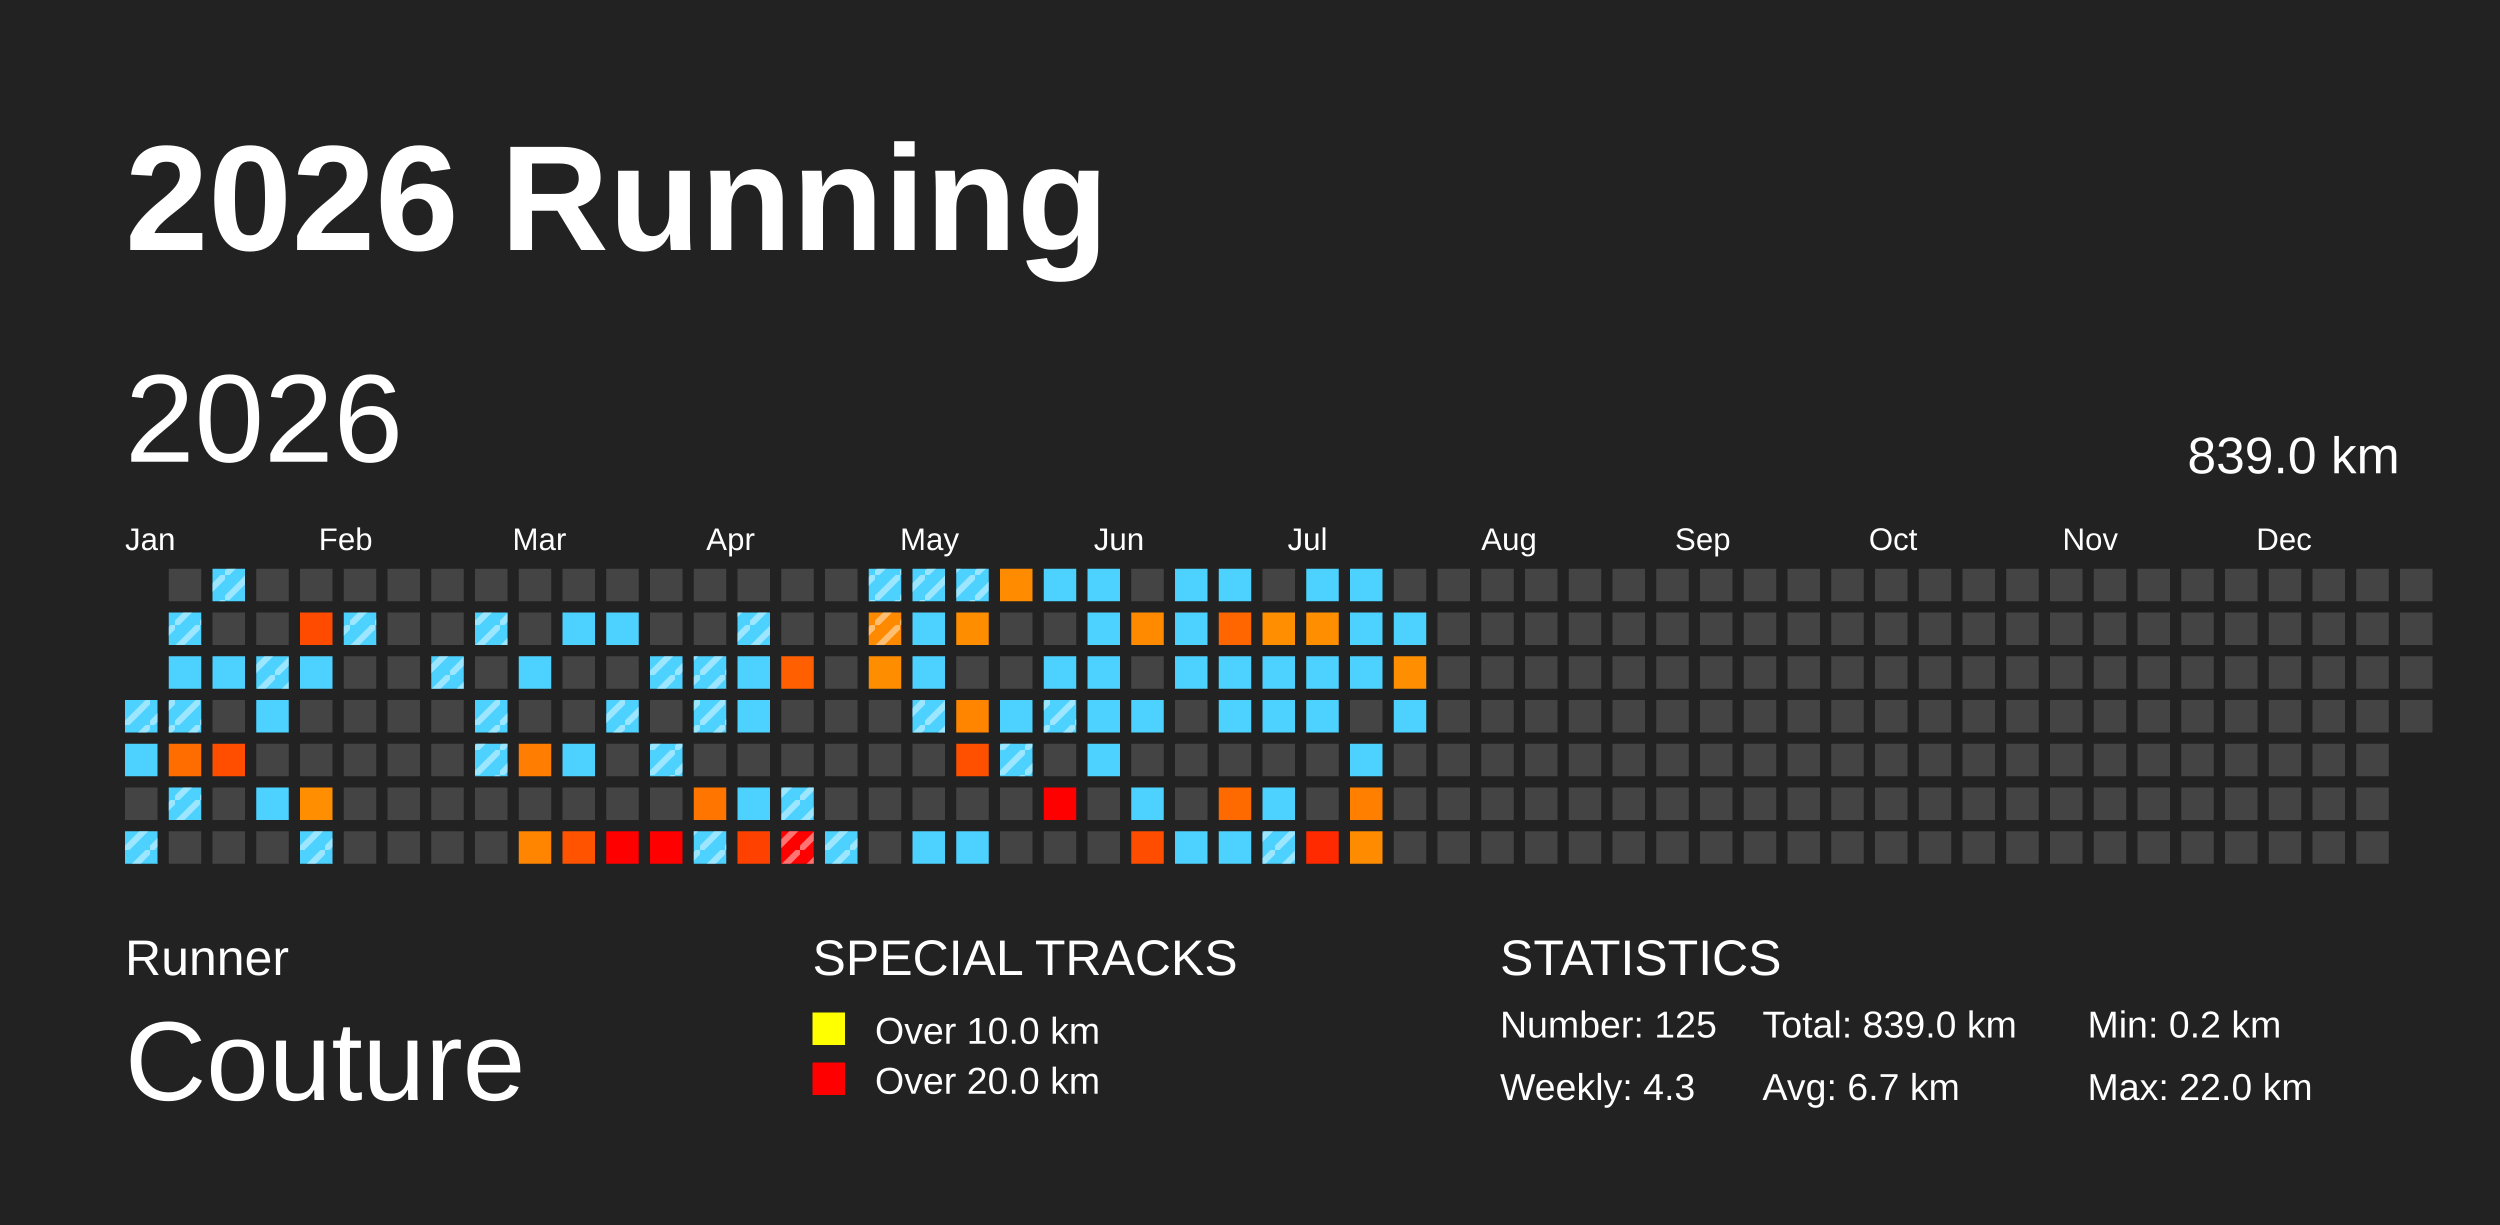
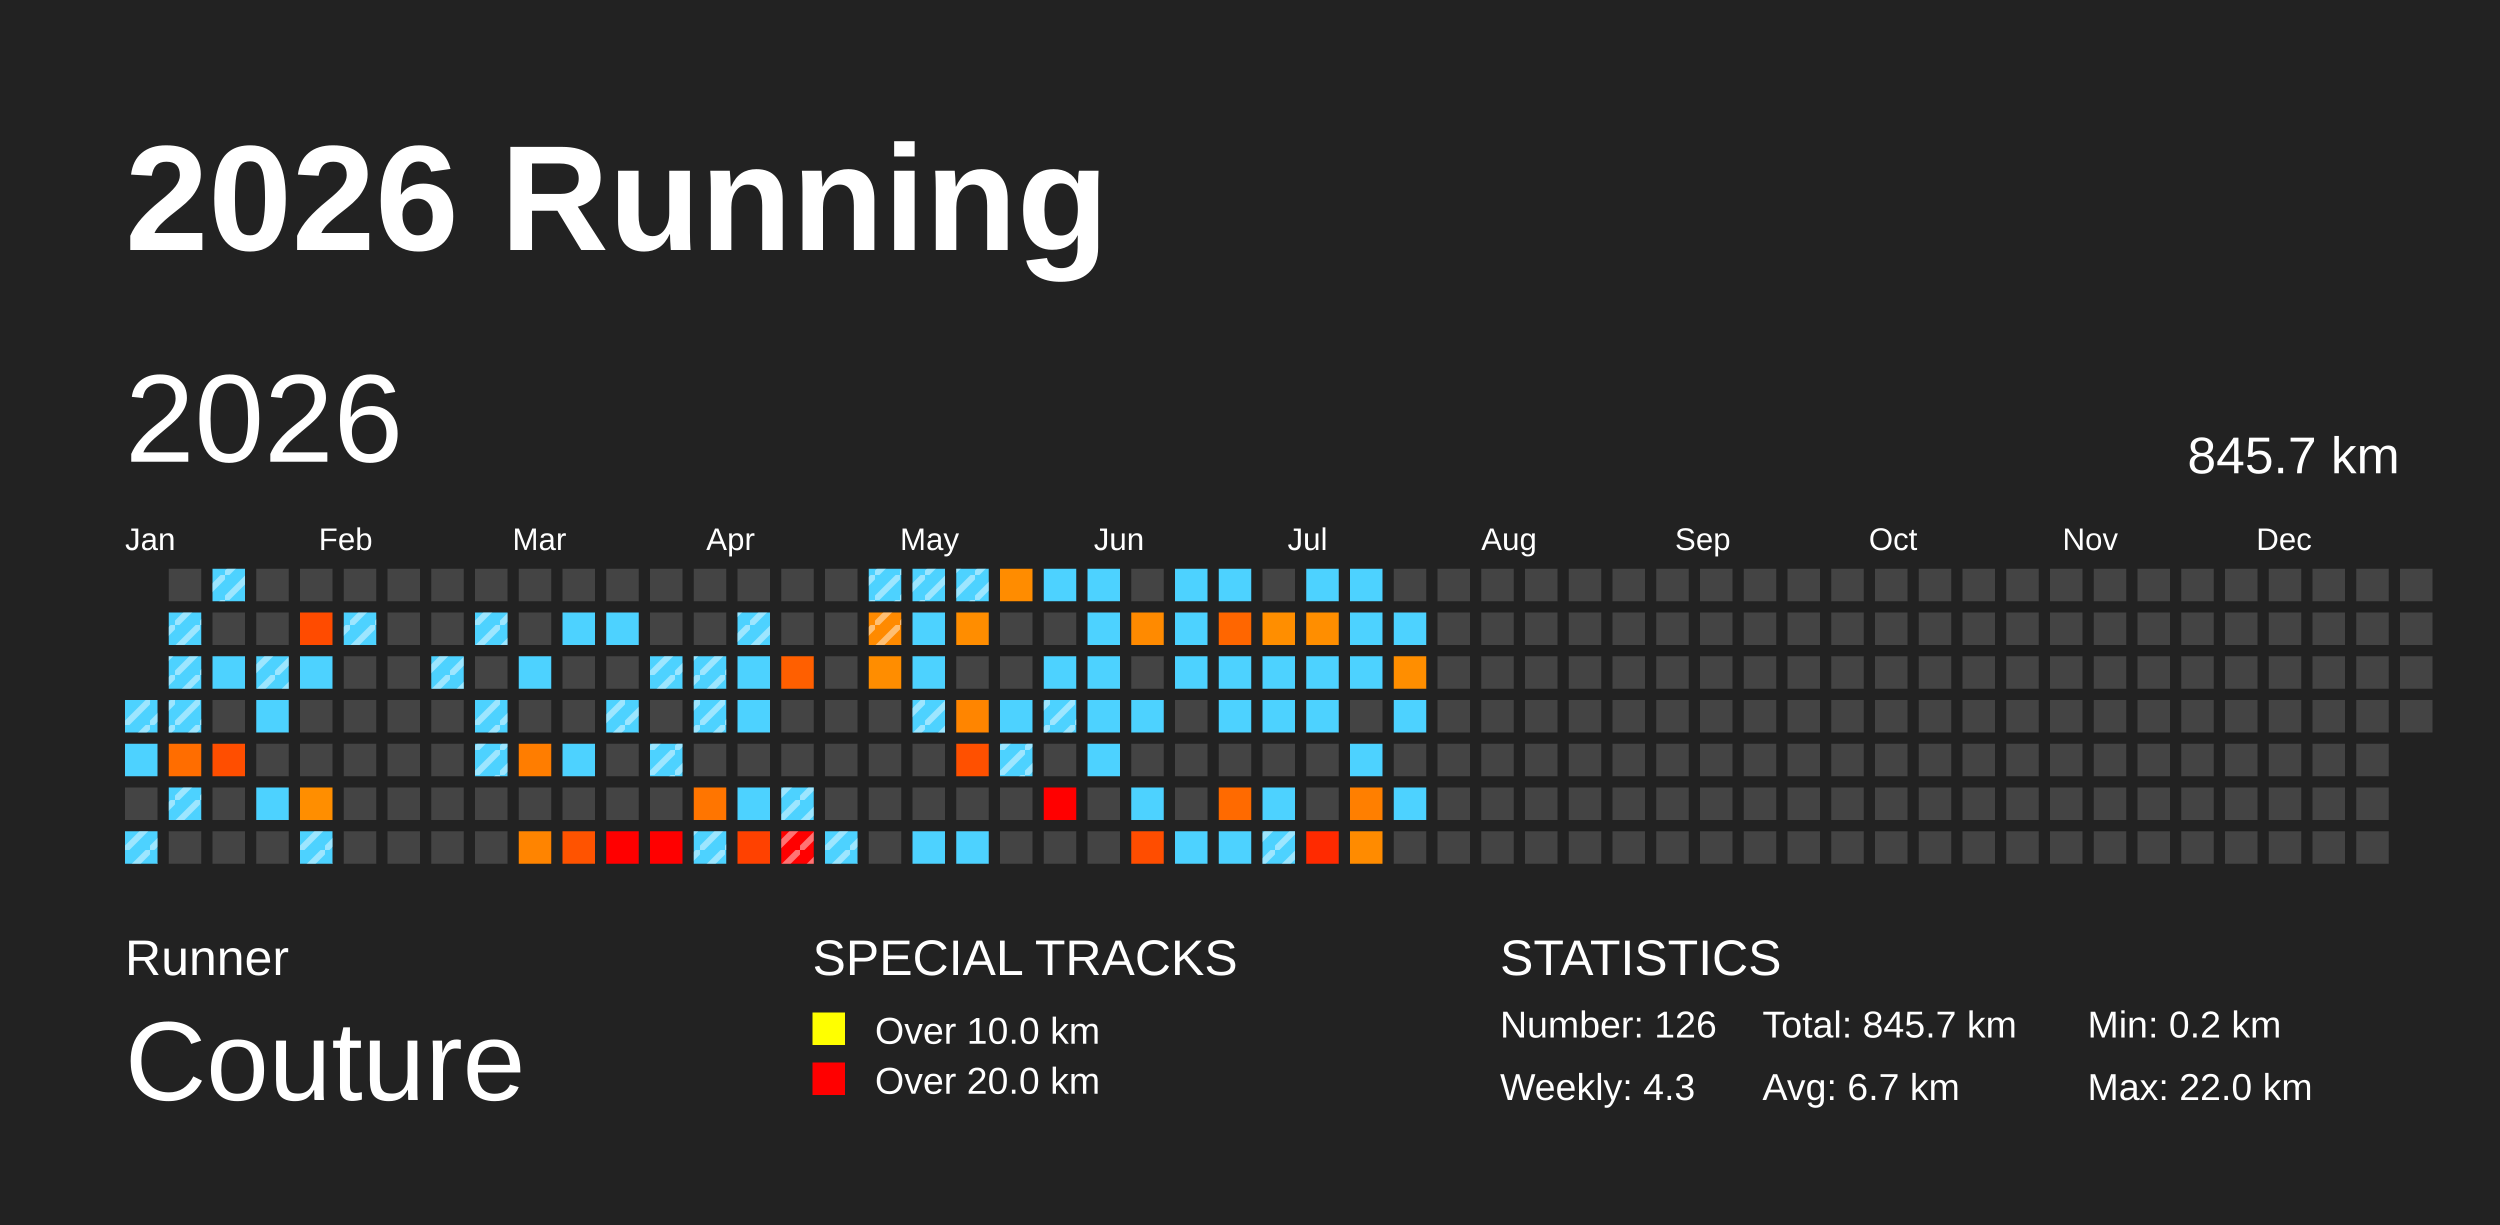
<svg xmlns="http://www.w3.org/2000/svg" baseProfile="full" height="98mm" version="1.1" viewBox="0,0,200,98" width="200mm">
  <defs>
    <pattern height="2" id="indoor-stripe" patternUnits="userSpaceOnUse" width="2">
      <line stroke="white" stroke-opacity="0.45" stroke-width="0.5" x1="0" x2="2" y1="2" y2="0" />
    </pattern>
  </defs>
  <rect fill="#222222" height="98" width="200" x="0" y="0" />
  <text fill="#FFFFFF" style="font-size:12px; font-family:Arial; font-weight:bold;" x="10" y="20">2026 Running</text>
  <text fill="#FFFFFF" style="font-size:4px; font-family:Arial" x="10" y="78">Runner</text>
  <text fill="#FFFFFF" style="font-size:9px; font-family:Arial" x="10" y="88">Couture</text>
  <text fill="#FFFFFF" style="font-size:4px; font-family:Arial" x="65" y="78">SPECIAL TRACKS</text>
  <rect fill="yellow" height="2.6" width="2.6" x="65" y="81" />
  <text fill="#FFFFFF" style="font-size:3px; font-family:Arial" x="70" y="83.5">Over 10.0 km</text>
  <rect fill="red" height="2.6" width="2.6" x="65" y="85" />
  <text fill="#FFFFFF" style="font-size:3px; font-family:Arial" x="70" y="87.5">Over 20.0 km</text>
  <text fill="#FFFFFF" style="font-size:4px; font-family:Arial" x="120" y="78">STATISTICS</text>
-   <text fill="#FFFFFF" style="font-size:3px; font-family:Arial" x="120" y="83">Number: 125</text>
+   <text fill="#FFFFFF" style="font-size:3px; font-family:Arial" x="120" y="83">Number: 126</text>
  <text fill="#FFFFFF" style="font-size:3px; font-family:Arial" x="120" y="88">Weekly: 4.3</text>
-   <text fill="#FFFFFF" style="font-size:3px; font-family:Arial" x="141" y="83">Total: 839.0 km</text>
+   <text fill="#FFFFFF" style="font-size:3px; font-family:Arial" x="141" y="83">Total: 845.7 km</text>
  <text fill="#FFFFFF" style="font-size:3px; font-family:Arial" x="141" y="88">Avg: 6.7 km</text>
  <text fill="#FFFFFF" style="font-size:3px; font-family:Arial" x="167" y="83">Min: 0.2 km</text>
  <text fill="#FFFFFF" style="font-size:3px; font-family:Arial" x="167" y="88">Max: 22.0 km</text>
  <text dominant-baseline="hanging" fill="#FFFFFF" style="font-size:10.0px; font-family:Arial;" x="10" y="30">2026</text>
-   <text dominant-baseline="hanging" fill="#FFFFFF" style="font-size:4.125px; font-family:Arial;" x="175" y="35">839.0 km</text>
+   <text dominant-baseline="hanging" fill="#FFFFFF" style="font-size:4.125px; font-family:Arial;" x="175" y="35">845.7 km</text>
  <text fill="#FFFFFF" style="font-size:2.5px; font-family:Arial" x="10.0" y="44">Jan</text>
  <text fill="#FFFFFF" style="font-size:2.5px; font-family:Arial" x="25.5" y="44">Feb</text>
  <text fill="#FFFFFF" style="font-size:2.5px; font-family:Arial" x="41.0" y="44">Mar</text>
  <text fill="#FFFFFF" style="font-size:2.5px; font-family:Arial" x="56.5" y="44">Apr</text>
  <text fill="#FFFFFF" style="font-size:2.5px; font-family:Arial" x="72.0" y="44">May</text>
  <text fill="#FFFFFF" style="font-size:2.5px; font-family:Arial" x="87.5" y="44">Jun</text>
  <text fill="#FFFFFF" style="font-size:2.5px; font-family:Arial" x="103.0" y="44">Jul</text>
  <text fill="#FFFFFF" style="font-size:2.5px; font-family:Arial" x="118.5" y="44">Aug</text>
  <text fill="#FFFFFF" style="font-size:2.5px; font-family:Arial" x="134.0" y="44">Sep</text>
  <text fill="#FFFFFF" style="font-size:2.5px; font-family:Arial" x="149.5" y="44">Oct</text>
  <text fill="#FFFFFF" style="font-size:2.5px; font-family:Arial" x="165.0" y="44">Nov</text>
  <text fill="#FFFFFF" style="font-size:2.5px; font-family:Arial" x="180.5" y="44">Dec</text>
  <rect fill="#4dd2ff" height="2.6" width="2.6" x="10.0" y="56.0" />
  <rect fill="url(#indoor-stripe)" height="2.6" width="2.6" x="10.0" y="56.0" />
  <rect fill="#4dd2ff" height="2.6" width="2.6" x="10.0" y="59.5" />
  <rect fill="#444444" height="2.6" width="2.6" x="10.0" y="63.0" />
  <rect fill="#4dd2ff" height="2.6" width="2.6" x="10.0" y="66.5" />
  <rect fill="url(#indoor-stripe)" height="2.6" width="2.6" x="10.0" y="66.5" />
  <rect fill="#444444" height="2.6" width="2.6" x="13.5" y="45.5" />
  <rect fill="#4dd2ff" height="2.6" width="2.6" x="13.5" y="49.0" />
  <rect fill="url(#indoor-stripe)" height="2.6" width="2.6" x="13.5" y="49.0" />
  <rect fill="#4dd2ff" height="2.6" width="2.6" x="13.5" y="52.5" />
+   <rect fill="url(#indoor-stripe)" height="2.6" width="2.6" x="13.5" y="52.5" />
  <rect fill="#4dd2ff" height="2.6" width="2.6" x="13.5" y="56.0" />
  <rect fill="url(#indoor-stripe)" height="2.6" width="2.6" x="13.5" y="56.0" />
  <rect fill="#ff6d00" height="2.6" width="2.6" x="13.5" y="59.5" />
  <rect fill="#4dd2ff" height="2.6" width="2.6" x="13.5" y="63.0" />
  <rect fill="url(#indoor-stripe)" height="2.6" width="2.6" x="13.5" y="63.0" />
  <rect fill="#444444" height="2.6" width="2.6" x="13.5" y="66.5" />
  <rect fill="#4dd2ff" height="2.6" width="2.6" x="17.0" y="45.5" />
  <rect fill="url(#indoor-stripe)" height="2.6" width="2.6" x="17.0" y="45.5" />
  <rect fill="#444444" height="2.6" width="2.6" x="17.0" y="49.0" />
  <rect fill="#4dd2ff" height="2.6" width="2.6" x="17.0" y="52.5" />
  <rect fill="#444444" height="2.6" width="2.6" x="17.0" y="56.0" />
  <rect fill="#ff4e00" height="2.6" width="2.6" x="17.0" y="59.5" />
  <rect fill="#444444" height="2.6" width="2.6" x="17.0" y="63.0" />
  <rect fill="#444444" height="2.6" width="2.6" x="17.0" y="66.5" />
  <rect fill="#444444" height="2.6" width="2.6" x="20.5" y="45.5" />
  <rect fill="#444444" height="2.6" width="2.6" x="20.5" y="49.0" />
  <rect fill="#4dd2ff" height="2.6" width="2.6" x="20.5" y="52.5" />
  <rect fill="url(#indoor-stripe)" height="2.6" width="2.6" x="20.5" y="52.5" />
  <rect fill="#4dd2ff" height="2.6" width="2.6" x="20.5" y="56.0" />
  <rect fill="#444444" height="2.6" width="2.6" x="20.5" y="59.5" />
  <rect fill="#4dd2ff" height="2.6" width="2.6" x="20.5" y="63.0" />
  <rect fill="#444444" height="2.6" width="2.6" x="20.5" y="66.5" />
  <rect fill="#444444" height="2.6" width="2.6" x="24.0" y="45.5" />
  <rect fill="#ff4b00" height="2.6" width="2.6" x="24.0" y="49.0" />
  <rect fill="#4dd2ff" height="2.6" width="2.6" x="24.0" y="52.5" />
  <rect fill="#444444" height="2.6" width="2.6" x="24.0" y="56.0" />
  <rect fill="#444444" height="2.6" width="2.6" x="24.0" y="59.5" />
  <rect fill="#ff8e00" height="2.6" width="2.6" x="24.0" y="63.0" />
  <rect fill="#4dd2ff" height="2.6" width="2.6" x="24.0" y="66.5" />
  <rect fill="url(#indoor-stripe)" height="2.6" width="2.6" x="24.0" y="66.5" />
  <rect fill="#444444" height="2.6" width="2.6" x="27.5" y="45.5" />
  <rect fill="#4dd2ff" height="2.6" width="2.6" x="27.5" y="49.0" />
  <rect fill="url(#indoor-stripe)" height="2.6" width="2.6" x="27.5" y="49.0" />
  <rect fill="#444444" height="2.6" width="2.6" x="27.5" y="52.5" />
  <rect fill="#444444" height="2.6" width="2.6" x="27.5" y="56.0" />
  <rect fill="#444444" height="2.6" width="2.6" x="27.5" y="59.5" />
  <rect fill="#444444" height="2.6" width="2.6" x="27.5" y="63.0" />
  <rect fill="#444444" height="2.6" width="2.6" x="27.5" y="66.5" />
  <rect fill="#444444" height="2.6" width="2.6" x="31.0" y="45.5" />
  <rect fill="#444444" height="2.6" width="2.6" x="31.0" y="49.0" />
  <rect fill="#444444" height="2.6" width="2.6" x="31.0" y="52.5" />
  <rect fill="#444444" height="2.6" width="2.6" x="31.0" y="56.0" />
  <rect fill="#444444" height="2.6" width="2.6" x="31.0" y="59.5" />
  <rect fill="#444444" height="2.6" width="2.6" x="31.0" y="63.0" />
  <rect fill="#444444" height="2.6" width="2.6" x="31.0" y="66.5" />
  <rect fill="#444444" height="2.6" width="2.6" x="34.5" y="45.5" />
  <rect fill="#444444" height="2.6" width="2.6" x="34.5" y="49.0" />
  <rect fill="#4dd2ff" height="2.6" width="2.6" x="34.5" y="52.5" />
  <rect fill="url(#indoor-stripe)" height="2.6" width="2.6" x="34.5" y="52.5" />
  <rect fill="#444444" height="2.6" width="2.6" x="34.5" y="56.0" />
  <rect fill="#444444" height="2.6" width="2.6" x="34.5" y="59.5" />
  <rect fill="#444444" height="2.6" width="2.6" x="34.5" y="63.0" />
  <rect fill="#444444" height="2.6" width="2.6" x="34.5" y="66.5" />
  <rect fill="#444444" height="2.6" width="2.6" x="38.0" y="45.5" />
  <rect fill="#4dd2ff" height="2.6" width="2.6" x="38.0" y="49.0" />
  <rect fill="url(#indoor-stripe)" height="2.6" width="2.6" x="38.0" y="49.0" />
  <rect fill="#444444" height="2.6" width="2.6" x="38.0" y="52.5" />
  <rect fill="#4dd2ff" height="2.6" width="2.6" x="38.0" y="56.0" />
  <rect fill="url(#indoor-stripe)" height="2.6" width="2.6" x="38.0" y="56.0" />
  <rect fill="#4dd2ff" height="2.6" width="2.6" x="38.0" y="59.5" />
  <rect fill="url(#indoor-stripe)" height="2.6" width="2.6" x="38.0" y="59.5" />
  <rect fill="#444444" height="2.6" width="2.6" x="38.0" y="63.0" />
  <rect fill="#444444" height="2.6" width="2.6" x="38.0" y="66.5" />
  <rect fill="#444444" height="2.6" width="2.6" x="41.5" y="45.5" />
  <rect fill="#444444" height="2.6" width="2.6" x="41.5" y="49.0" />
  <rect fill="#4dd2ff" height="2.6" width="2.6" x="41.5" y="52.5" />
  <rect fill="#444444" height="2.6" width="2.6" x="41.5" y="56.0" />
  <rect fill="#ff7d00" height="2.6" width="2.6" x="41.5" y="59.5" />
  <rect fill="#444444" height="2.6" width="2.6" x="41.5" y="63.0" />
  <rect fill="#ff8400" height="2.6" width="2.6" x="41.5" y="66.5" />
  <rect fill="#444444" height="2.6" width="2.6" x="45.0" y="45.5" />
  <rect fill="#4dd2ff" height="2.6" width="2.6" x="45.0" y="49.0" />
  <rect fill="#444444" height="2.6" width="2.6" x="45.0" y="52.5" />
  <rect fill="#444444" height="2.6" width="2.6" x="45.0" y="56.0" />
  <rect fill="#4dd2ff" height="2.6" width="2.6" x="45.0" y="59.5" />
  <rect fill="#444444" height="2.6" width="2.6" x="45.0" y="63.0" />
  <rect fill="#ff5300" height="2.6" width="2.6" x="45.0" y="66.5" />
  <rect fill="#444444" height="2.6" width="2.6" x="48.5" y="45.5" />
  <rect fill="#4dd2ff" height="2.6" width="2.6" x="48.5" y="49.0" />
  <rect fill="#444444" height="2.6" width="2.6" x="48.5" y="52.5" />
  <rect fill="#4dd2ff" height="2.6" width="2.6" x="48.5" y="56.0" />
  <rect fill="url(#indoor-stripe)" height="2.6" width="2.6" x="48.5" y="56.0" />
  <rect fill="#444444" height="2.6" width="2.6" x="48.5" y="59.5" />
  <rect fill="#444444" height="2.6" width="2.6" x="48.5" y="63.0" />
  <rect fill="red" height="2.6" width="2.6" x="48.5" y="66.5" />
  <rect fill="#444444" height="2.6" width="2.6" x="52.0" y="45.5" />
  <rect fill="#444444" height="2.6" width="2.6" x="52.0" y="49.0" />
  <rect fill="#4dd2ff" height="2.6" width="2.6" x="52.0" y="52.5" />
  <rect fill="url(#indoor-stripe)" height="2.6" width="2.6" x="52.0" y="52.5" />
  <rect fill="#444444" height="2.6" width="2.6" x="52.0" y="56.0" />
  <rect fill="#4dd2ff" height="2.6" width="2.6" x="52.0" y="59.5" />
  <rect fill="url(#indoor-stripe)" height="2.6" width="2.6" x="52.0" y="59.5" />
  <rect fill="#444444" height="2.6" width="2.6" x="52.0" y="63.0" />
  <rect fill="red" height="2.6" width="2.6" x="52.0" y="66.5" />
  <rect fill="#444444" height="2.6" width="2.6" x="55.5" y="45.5" />
  <rect fill="#444444" height="2.6" width="2.6" x="55.5" y="49.0" />
  <rect fill="#4dd2ff" height="2.6" width="2.6" x="55.5" y="52.5" />
  <rect fill="url(#indoor-stripe)" height="2.6" width="2.6" x="55.5" y="52.5" />
  <rect fill="#4dd2ff" height="2.6" width="2.6" x="55.5" y="56.0" />
  <rect fill="url(#indoor-stripe)" height="2.6" width="2.6" x="55.5" y="56.0" />
  <rect fill="#444444" height="2.6" width="2.6" x="55.5" y="59.5" />
  <rect fill="#ff7500" height="2.6" width="2.6" x="55.5" y="63.0" />
  <rect fill="#4dd2ff" height="2.6" width="2.6" x="55.5" y="66.5" />
  <rect fill="url(#indoor-stripe)" height="2.6" width="2.6" x="55.5" y="66.5" />
  <rect fill="#444444" height="2.6" width="2.6" x="59.0" y="45.5" />
  <rect fill="#4dd2ff" height="2.6" width="2.6" x="59.0" y="49.0" />
  <rect fill="url(#indoor-stripe)" height="2.6" width="2.6" x="59.0" y="49.0" />
  <rect fill="#4dd2ff" height="2.6" width="2.6" x="59.0" y="52.5" />
  <rect fill="#4dd2ff" height="2.6" width="2.6" x="59.0" y="56.0" />
  <rect fill="#444444" height="2.6" width="2.6" x="59.0" y="59.5" />
  <rect fill="#4dd2ff" height="2.6" width="2.6" x="59.0" y="63.0" />
  <rect fill="#ff4100" height="2.6" width="2.6" x="59.0" y="66.5" />
  <rect fill="#444444" height="2.6" width="2.6" x="62.5" y="45.5" />
  <rect fill="#444444" height="2.6" width="2.6" x="62.5" y="49.0" />
  <rect fill="#ff5f00" height="2.6" width="2.6" x="62.5" y="52.5" />
  <rect fill="#444444" height="2.6" width="2.6" x="62.5" y="56.0" />
  <rect fill="#444444" height="2.6" width="2.6" x="62.5" y="59.5" />
  <rect fill="#4dd2ff" height="2.6" width="2.6" x="62.5" y="63.0" />
  <rect fill="url(#indoor-stripe)" height="2.6" width="2.6" x="62.5" y="63.0" />
  <rect fill="red" height="2.6" width="2.6" x="62.5" y="66.5" />
  <rect fill="url(#indoor-stripe)" height="2.6" width="2.6" x="62.5" y="66.5" />
  <rect fill="#444444" height="2.6" width="2.6" x="66.0" y="45.5" />
  <rect fill="#444444" height="2.6" width="2.6" x="66.0" y="49.0" />
  <rect fill="#444444" height="2.6" width="2.6" x="66.0" y="52.5" />
  <rect fill="#444444" height="2.6" width="2.6" x="66.0" y="56.0" />
  <rect fill="#444444" height="2.6" width="2.6" x="66.0" y="59.5" />
  <rect fill="#444444" height="2.6" width="2.6" x="66.0" y="63.0" />
  <rect fill="#4dd2ff" height="2.6" width="2.6" x="66.0" y="66.5" />
  <rect fill="url(#indoor-stripe)" height="2.6" width="2.6" x="66.0" y="66.5" />
  <rect fill="#4dd2ff" height="2.6" width="2.6" x="69.5" y="45.5" />
  <rect fill="url(#indoor-stripe)" height="2.6" width="2.6" x="69.5" y="45.5" />
  <rect fill="#ff8a00" height="2.6" width="2.6" x="69.5" y="49.0" />
  <rect fill="url(#indoor-stripe)" height="2.6" width="2.6" x="69.5" y="49.0" />
  <rect fill="#ff8d00" height="2.6" width="2.6" x="69.5" y="52.5" />
  <rect fill="#444444" height="2.6" width="2.6" x="69.5" y="56.0" />
  <rect fill="#444444" height="2.6" width="2.6" x="69.5" y="59.5" />
  <rect fill="#444444" height="2.6" width="2.6" x="69.5" y="63.0" />
  <rect fill="#444444" height="2.6" width="2.6" x="69.5" y="66.5" />
  <rect fill="#4dd2ff" height="2.6" width="2.6" x="73.0" y="45.5" />
  <rect fill="url(#indoor-stripe)" height="2.6" width="2.6" x="73.0" y="45.5" />
  <rect fill="#4dd2ff" height="2.6" width="2.6" x="73.0" y="49.0" />
  <rect fill="#4dd2ff" height="2.6" width="2.6" x="73.0" y="52.5" />
  <rect fill="#4dd2ff" height="2.6" width="2.6" x="73.0" y="56.0" />
  <rect fill="url(#indoor-stripe)" height="2.6" width="2.6" x="73.0" y="56.0" />
  <rect fill="#444444" height="2.6" width="2.6" x="73.0" y="59.5" />
  <rect fill="#444444" height="2.6" width="2.6" x="73.0" y="63.0" />
  <rect fill="#4dd2ff" height="2.6" width="2.6" x="73.0" y="66.5" />
  <rect fill="#4dd2ff" height="2.6" width="2.6" x="76.5" y="45.5" />
  <rect fill="url(#indoor-stripe)" height="2.6" width="2.6" x="76.5" y="45.5" />
  <rect fill="#ff8d00" height="2.6" width="2.6" x="76.5" y="49.0" />
  <rect fill="#444444" height="2.6" width="2.6" x="76.5" y="52.5" />
  <rect fill="#ff8500" height="2.6" width="2.6" x="76.5" y="56.0" />
  <rect fill="#ff5000" height="2.6" width="2.6" x="76.5" y="59.5" />
  <rect fill="#444444" height="2.6" width="2.6" x="76.5" y="63.0" />
  <rect fill="#4dd2ff" height="2.6" width="2.6" x="76.5" y="66.5" />
  <rect fill="#ff8c00" height="2.6" width="2.6" x="80.0" y="45.5" />
  <rect fill="#444444" height="2.6" width="2.6" x="80.0" y="49.0" />
  <rect fill="#444444" height="2.6" width="2.6" x="80.0" y="52.5" />
  <rect fill="#4dd2ff" height="2.6" width="2.6" x="80.0" y="56.0" />
  <rect fill="#4dd2ff" height="2.6" width="2.6" x="80.0" y="59.5" />
  <rect fill="url(#indoor-stripe)" height="2.6" width="2.6" x="80.0" y="59.5" />
  <rect fill="#444444" height="2.6" width="2.6" x="80.0" y="63.0" />
  <rect fill="#444444" height="2.6" width="2.6" x="80.0" y="66.5" />
  <rect fill="#4dd2ff" height="2.6" width="2.6" x="83.5" y="45.5" />
  <rect fill="#444444" height="2.6" width="2.6" x="83.5" y="49.0" />
  <rect fill="#4dd2ff" height="2.6" width="2.6" x="83.5" y="52.5" />
  <rect fill="#4dd2ff" height="2.6" width="2.6" x="83.5" y="56.0" />
  <rect fill="url(#indoor-stripe)" height="2.6" width="2.6" x="83.5" y="56.0" />
  <rect fill="#444444" height="2.6" width="2.6" x="83.5" y="59.5" />
  <rect fill="red" height="2.6" width="2.6" x="83.5" y="63.0" />
  <rect fill="#444444" height="2.6" width="2.6" x="83.5" y="66.5" />
  <rect fill="#4dd2ff" height="2.6" width="2.6" x="87.0" y="45.5" />
  <rect fill="#4dd2ff" height="2.6" width="2.6" x="87.0" y="49.0" />
  <rect fill="#4dd2ff" height="2.6" width="2.6" x="87.0" y="52.5" />
  <rect fill="#4dd2ff" height="2.6" width="2.6" x="87.0" y="56.0" />
  <rect fill="#4dd2ff" height="2.6" width="2.6" x="87.0" y="59.5" />
  <rect fill="#444444" height="2.6" width="2.6" x="87.0" y="63.0" />
  <rect fill="#444444" height="2.6" width="2.6" x="87.0" y="66.5" />
  <rect fill="#444444" height="2.6" width="2.6" x="90.5" y="45.5" />
  <rect fill="#ff8a00" height="2.6" width="2.6" x="90.5" y="49.0" />
  <rect fill="#444444" height="2.6" width="2.6" x="90.5" y="52.5" />
  <rect fill="#4dd2ff" height="2.6" width="2.6" x="90.5" y="56.0" />
  <rect fill="#444444" height="2.6" width="2.6" x="90.5" y="59.5" />
  <rect fill="#4dd2ff" height="2.6" width="2.6" x="90.5" y="63.0" />
  <rect fill="#ff4d00" height="2.6" width="2.6" x="90.5" y="66.5" />
  <rect fill="#4dd2ff" height="2.6" width="2.6" x="94.0" y="45.5" />
  <rect fill="#4dd2ff" height="2.6" width="2.6" x="94.0" y="49.0" />
  <rect fill="#4dd2ff" height="2.6" width="2.6" x="94.0" y="52.5" />
  <rect fill="#444444" height="2.6" width="2.6" x="94.0" y="56.0" />
  <rect fill="#444444" height="2.6" width="2.6" x="94.0" y="59.5" />
  <rect fill="#444444" height="2.6" width="2.6" x="94.0" y="63.0" />
  <rect fill="#4dd2ff" height="2.6" width="2.6" x="94.0" y="66.5" />
  <rect fill="#4dd2ff" height="2.6" width="2.6" x="97.5" y="45.5" />
  <rect fill="#ff6600" height="2.6" width="2.6" x="97.5" y="49.0" />
  <rect fill="#4dd2ff" height="2.6" width="2.6" x="97.5" y="52.5" />
  <rect fill="#4dd2ff" height="2.6" width="2.6" x="97.5" y="56.0" />
  <rect fill="#444444" height="2.6" width="2.6" x="97.5" y="59.5" />
  <rect fill="#ff6a00" height="2.6" width="2.6" x="97.5" y="63.0" />
  <rect fill="#4dd2ff" height="2.6" width="2.6" x="97.5" y="66.5" />
  <rect fill="#444444" height="2.6" width="2.6" x="101.0" y="45.5" />
  <rect fill="#ff8e00" height="2.6" width="2.6" x="101.0" y="49.0" />
  <rect fill="#4dd2ff" height="2.6" width="2.6" x="101.0" y="52.5" />
  <rect fill="#4dd2ff" height="2.6" width="2.6" x="101.0" y="56.0" />
  <rect fill="#444444" height="2.6" width="2.6" x="101.0" y="59.5" />
  <rect fill="#4dd2ff" height="2.6" width="2.6" x="101.0" y="63.0" />
  <rect fill="#4dd2ff" height="2.6" width="2.6" x="101.0" y="66.5" />
  <rect fill="url(#indoor-stripe)" height="2.6" width="2.6" x="101.0" y="66.5" />
  <rect fill="#4dd2ff" height="2.6" width="2.6" x="104.5" y="45.5" />
  <rect fill="#ff8e00" height="2.6" width="2.6" x="104.5" y="49.0" />
  <rect fill="#4dd2ff" height="2.6" width="2.6" x="104.5" y="52.5" />
  <rect fill="#4dd2ff" height="2.6" width="2.6" x="104.5" y="56.0" />
  <rect fill="#444444" height="2.6" width="2.6" x="104.5" y="59.5" />
  <rect fill="#444444" height="2.6" width="2.6" x="104.5" y="63.0" />
  <rect fill="#ff2a00" height="2.6" width="2.6" x="104.5" y="66.5" />
  <rect fill="#4dd2ff" height="2.6" width="2.6" x="108.0" y="45.5" />
  <rect fill="#4dd2ff" height="2.6" width="2.6" x="108.0" y="49.0" />
  <rect fill="#4dd2ff" height="2.6" width="2.6" x="108.0" y="52.5" />
  <rect fill="#444444" height="2.6" width="2.6" x="108.0" y="56.0" />
  <rect fill="#4dd2ff" height="2.6" width="2.6" x="108.0" y="59.5" />
  <rect fill="#ff7f00" height="2.6" width="2.6" x="108.0" y="63.0" />
  <rect fill="#ff8b00" height="2.6" width="2.6" x="108.0" y="66.5" />
  <rect fill="#444444" height="2.6" width="2.6" x="111.5" y="45.5" />
  <rect fill="#4dd2ff" height="2.6" width="2.6" x="111.5" y="49.0" />
  <rect fill="#ff8e00" height="2.6" width="2.6" x="111.5" y="52.5" />
  <rect fill="#4dd2ff" height="2.6" width="2.6" x="111.5" y="56.0" />
  <rect fill="#444444" height="2.6" width="2.6" x="111.5" y="59.5" />
-   <rect fill="#444444" height="2.6" width="2.6" x="111.5" y="63.0" />
+   <rect fill="#4dd2ff" height="2.6" width="2.6" x="111.5" y="63.0" />
  <rect fill="#444444" height="2.6" width="2.6" x="111.5" y="66.5" />
  <rect fill="#444444" height="2.6" width="2.6" x="115.0" y="45.5" />
  <rect fill="#444444" height="2.6" width="2.6" x="115.0" y="49.0" />
  <rect fill="#444444" height="2.6" width="2.6" x="115.0" y="52.5" />
  <rect fill="#444444" height="2.6" width="2.6" x="115.0" y="56.0" />
  <rect fill="#444444" height="2.6" width="2.6" x="115.0" y="59.5" />
  <rect fill="#444444" height="2.6" width="2.6" x="115.0" y="63.0" />
  <rect fill="#444444" height="2.6" width="2.6" x="115.0" y="66.5" />
  <rect fill="#444444" height="2.6" width="2.6" x="118.5" y="45.5" />
  <rect fill="#444444" height="2.6" width="2.6" x="118.5" y="49.0" />
  <rect fill="#444444" height="2.6" width="2.6" x="118.5" y="52.5" />
  <rect fill="#444444" height="2.6" width="2.6" x="118.5" y="56.0" />
  <rect fill="#444444" height="2.6" width="2.6" x="118.5" y="59.5" />
  <rect fill="#444444" height="2.6" width="2.6" x="118.5" y="63.0" />
  <rect fill="#444444" height="2.6" width="2.6" x="118.5" y="66.5" />
  <rect fill="#444444" height="2.6" width="2.6" x="122.0" y="45.5" />
  <rect fill="#444444" height="2.6" width="2.6" x="122.0" y="49.0" />
  <rect fill="#444444" height="2.6" width="2.6" x="122.0" y="52.5" />
  <rect fill="#444444" height="2.6" width="2.6" x="122.0" y="56.0" />
  <rect fill="#444444" height="2.6" width="2.6" x="122.0" y="59.5" />
  <rect fill="#444444" height="2.6" width="2.6" x="122.0" y="63.0" />
  <rect fill="#444444" height="2.6" width="2.6" x="122.0" y="66.5" />
  <rect fill="#444444" height="2.6" width="2.6" x="125.5" y="45.5" />
  <rect fill="#444444" height="2.6" width="2.6" x="125.5" y="49.0" />
  <rect fill="#444444" height="2.6" width="2.6" x="125.5" y="52.5" />
  <rect fill="#444444" height="2.6" width="2.6" x="125.5" y="56.0" />
  <rect fill="#444444" height="2.6" width="2.6" x="125.5" y="59.5" />
  <rect fill="#444444" height="2.6" width="2.6" x="125.5" y="63.0" />
  <rect fill="#444444" height="2.6" width="2.6" x="125.5" y="66.5" />
  <rect fill="#444444" height="2.6" width="2.6" x="129.0" y="45.5" />
  <rect fill="#444444" height="2.6" width="2.6" x="129.0" y="49.0" />
  <rect fill="#444444" height="2.6" width="2.6" x="129.0" y="52.5" />
  <rect fill="#444444" height="2.6" width="2.6" x="129.0" y="56.0" />
  <rect fill="#444444" height="2.6" width="2.6" x="129.0" y="59.5" />
  <rect fill="#444444" height="2.6" width="2.6" x="129.0" y="63.0" />
  <rect fill="#444444" height="2.6" width="2.6" x="129.0" y="66.5" />
  <rect fill="#444444" height="2.6" width="2.6" x="132.5" y="45.5" />
  <rect fill="#444444" height="2.6" width="2.6" x="132.5" y="49.0" />
  <rect fill="#444444" height="2.6" width="2.6" x="132.5" y="52.5" />
  <rect fill="#444444" height="2.6" width="2.6" x="132.5" y="56.0" />
  <rect fill="#444444" height="2.6" width="2.6" x="132.5" y="59.5" />
  <rect fill="#444444" height="2.6" width="2.6" x="132.5" y="63.0" />
  <rect fill="#444444" height="2.6" width="2.6" x="132.5" y="66.5" />
  <rect fill="#444444" height="2.6" width="2.6" x="136.0" y="45.5" />
  <rect fill="#444444" height="2.6" width="2.6" x="136.0" y="49.0" />
  <rect fill="#444444" height="2.6" width="2.6" x="136.0" y="52.5" />
  <rect fill="#444444" height="2.6" width="2.6" x="136.0" y="56.0" />
  <rect fill="#444444" height="2.6" width="2.6" x="136.0" y="59.5" />
  <rect fill="#444444" height="2.6" width="2.6" x="136.0" y="63.0" />
  <rect fill="#444444" height="2.6" width="2.6" x="136.0" y="66.5" />
  <rect fill="#444444" height="2.6" width="2.6" x="139.5" y="45.5" />
  <rect fill="#444444" height="2.6" width="2.6" x="139.5" y="49.0" />
  <rect fill="#444444" height="2.6" width="2.6" x="139.5" y="52.5" />
  <rect fill="#444444" height="2.6" width="2.6" x="139.5" y="56.0" />
  <rect fill="#444444" height="2.6" width="2.6" x="139.5" y="59.5" />
  <rect fill="#444444" height="2.6" width="2.6" x="139.5" y="63.0" />
  <rect fill="#444444" height="2.6" width="2.6" x="139.5" y="66.5" />
  <rect fill="#444444" height="2.6" width="2.6" x="143.0" y="45.5" />
  <rect fill="#444444" height="2.6" width="2.6" x="143.0" y="49.0" />
  <rect fill="#444444" height="2.6" width="2.6" x="143.0" y="52.5" />
  <rect fill="#444444" height="2.6" width="2.6" x="143.0" y="56.0" />
  <rect fill="#444444" height="2.6" width="2.6" x="143.0" y="59.5" />
  <rect fill="#444444" height="2.6" width="2.6" x="143.0" y="63.0" />
  <rect fill="#444444" height="2.6" width="2.6" x="143.0" y="66.5" />
  <rect fill="#444444" height="2.6" width="2.6" x="146.5" y="45.5" />
  <rect fill="#444444" height="2.6" width="2.6" x="146.5" y="49.0" />
  <rect fill="#444444" height="2.6" width="2.6" x="146.5" y="52.5" />
  <rect fill="#444444" height="2.6" width="2.6" x="146.5" y="56.0" />
  <rect fill="#444444" height="2.6" width="2.6" x="146.5" y="59.5" />
  <rect fill="#444444" height="2.6" width="2.6" x="146.5" y="63.0" />
  <rect fill="#444444" height="2.6" width="2.6" x="146.5" y="66.5" />
  <rect fill="#444444" height="2.6" width="2.6" x="150.0" y="45.5" />
  <rect fill="#444444" height="2.6" width="2.6" x="150.0" y="49.0" />
  <rect fill="#444444" height="2.6" width="2.6" x="150.0" y="52.5" />
  <rect fill="#444444" height="2.6" width="2.6" x="150.0" y="56.0" />
  <rect fill="#444444" height="2.6" width="2.6" x="150.0" y="59.5" />
  <rect fill="#444444" height="2.6" width="2.6" x="150.0" y="63.0" />
  <rect fill="#444444" height="2.6" width="2.6" x="150.0" y="66.5" />
  <rect fill="#444444" height="2.6" width="2.6" x="153.5" y="45.5" />
  <rect fill="#444444" height="2.6" width="2.6" x="153.5" y="49.0" />
  <rect fill="#444444" height="2.6" width="2.6" x="153.5" y="52.5" />
  <rect fill="#444444" height="2.6" width="2.6" x="153.5" y="56.0" />
  <rect fill="#444444" height="2.6" width="2.6" x="153.5" y="59.5" />
  <rect fill="#444444" height="2.6" width="2.6" x="153.5" y="63.0" />
  <rect fill="#444444" height="2.6" width="2.6" x="153.5" y="66.5" />
  <rect fill="#444444" height="2.6" width="2.6" x="157.0" y="45.5" />
  <rect fill="#444444" height="2.6" width="2.6" x="157.0" y="49.0" />
  <rect fill="#444444" height="2.6" width="2.6" x="157.0" y="52.5" />
  <rect fill="#444444" height="2.6" width="2.6" x="157.0" y="56.0" />
  <rect fill="#444444" height="2.6" width="2.6" x="157.0" y="59.5" />
  <rect fill="#444444" height="2.6" width="2.6" x="157.0" y="63.0" />
  <rect fill="#444444" height="2.6" width="2.6" x="157.0" y="66.5" />
  <rect fill="#444444" height="2.6" width="2.6" x="160.5" y="45.5" />
  <rect fill="#444444" height="2.6" width="2.6" x="160.5" y="49.0" />
  <rect fill="#444444" height="2.6" width="2.6" x="160.5" y="52.5" />
  <rect fill="#444444" height="2.6" width="2.6" x="160.5" y="56.0" />
  <rect fill="#444444" height="2.6" width="2.6" x="160.5" y="59.5" />
  <rect fill="#444444" height="2.6" width="2.6" x="160.5" y="63.0" />
  <rect fill="#444444" height="2.6" width="2.6" x="160.5" y="66.5" />
  <rect fill="#444444" height="2.6" width="2.6" x="164.0" y="45.5" />
  <rect fill="#444444" height="2.6" width="2.6" x="164.0" y="49.0" />
  <rect fill="#444444" height="2.6" width="2.6" x="164.0" y="52.5" />
  <rect fill="#444444" height="2.6" width="2.6" x="164.0" y="56.0" />
  <rect fill="#444444" height="2.6" width="2.6" x="164.0" y="59.5" />
  <rect fill="#444444" height="2.6" width="2.6" x="164.0" y="63.0" />
  <rect fill="#444444" height="2.6" width="2.6" x="164.0" y="66.5" />
  <rect fill="#444444" height="2.6" width="2.6" x="167.5" y="45.5" />
  <rect fill="#444444" height="2.6" width="2.6" x="167.5" y="49.0" />
  <rect fill="#444444" height="2.6" width="2.6" x="167.5" y="52.5" />
  <rect fill="#444444" height="2.6" width="2.6" x="167.5" y="56.0" />
  <rect fill="#444444" height="2.6" width="2.6" x="167.5" y="59.5" />
  <rect fill="#444444" height="2.6" width="2.6" x="167.5" y="63.0" />
  <rect fill="#444444" height="2.6" width="2.6" x="167.5" y="66.5" />
  <rect fill="#444444" height="2.6" width="2.6" x="171.0" y="45.5" />
  <rect fill="#444444" height="2.6" width="2.6" x="171.0" y="49.0" />
  <rect fill="#444444" height="2.6" width="2.6" x="171.0" y="52.5" />
  <rect fill="#444444" height="2.6" width="2.6" x="171.0" y="56.0" />
  <rect fill="#444444" height="2.6" width="2.6" x="171.0" y="59.5" />
  <rect fill="#444444" height="2.6" width="2.6" x="171.0" y="63.0" />
  <rect fill="#444444" height="2.6" width="2.6" x="171.0" y="66.5" />
  <rect fill="#444444" height="2.6" width="2.6" x="174.5" y="45.5" />
  <rect fill="#444444" height="2.6" width="2.6" x="174.5" y="49.0" />
  <rect fill="#444444" height="2.6" width="2.6" x="174.5" y="52.5" />
  <rect fill="#444444" height="2.6" width="2.6" x="174.5" y="56.0" />
  <rect fill="#444444" height="2.6" width="2.6" x="174.5" y="59.5" />
  <rect fill="#444444" height="2.6" width="2.6" x="174.5" y="63.0" />
  <rect fill="#444444" height="2.6" width="2.6" x="174.5" y="66.5" />
  <rect fill="#444444" height="2.6" width="2.6" x="178.0" y="45.5" />
  <rect fill="#444444" height="2.6" width="2.6" x="178.0" y="49.0" />
  <rect fill="#444444" height="2.6" width="2.6" x="178.0" y="52.5" />
  <rect fill="#444444" height="2.6" width="2.6" x="178.0" y="56.0" />
  <rect fill="#444444" height="2.6" width="2.6" x="178.0" y="59.5" />
  <rect fill="#444444" height="2.6" width="2.6" x="178.0" y="63.0" />
  <rect fill="#444444" height="2.6" width="2.6" x="178.0" y="66.5" />
  <rect fill="#444444" height="2.6" width="2.6" x="181.5" y="45.5" />
  <rect fill="#444444" height="2.6" width="2.6" x="181.5" y="49.0" />
  <rect fill="#444444" height="2.6" width="2.6" x="181.5" y="52.5" />
  <rect fill="#444444" height="2.6" width="2.6" x="181.5" y="56.0" />
  <rect fill="#444444" height="2.6" width="2.6" x="181.5" y="59.5" />
  <rect fill="#444444" height="2.6" width="2.6" x="181.5" y="63.0" />
  <rect fill="#444444" height="2.6" width="2.6" x="181.5" y="66.5" />
  <rect fill="#444444" height="2.6" width="2.6" x="185.0" y="45.5" />
  <rect fill="#444444" height="2.6" width="2.6" x="185.0" y="49.0" />
  <rect fill="#444444" height="2.6" width="2.6" x="185.0" y="52.5" />
  <rect fill="#444444" height="2.6" width="2.6" x="185.0" y="56.0" />
  <rect fill="#444444" height="2.6" width="2.6" x="185.0" y="59.5" />
  <rect fill="#444444" height="2.6" width="2.6" x="185.0" y="63.0" />
  <rect fill="#444444" height="2.6" width="2.6" x="185.0" y="66.5" />
  <rect fill="#444444" height="2.6" width="2.6" x="188.5" y="45.5" />
  <rect fill="#444444" height="2.6" width="2.6" x="188.5" y="49.0" />
  <rect fill="#444444" height="2.6" width="2.6" x="188.5" y="52.5" />
  <rect fill="#444444" height="2.6" width="2.6" x="188.5" y="56.0" />
  <rect fill="#444444" height="2.6" width="2.6" x="188.5" y="59.5" />
  <rect fill="#444444" height="2.6" width="2.6" x="188.5" y="63.0" />
  <rect fill="#444444" height="2.6" width="2.6" x="188.5" y="66.5" />
  <rect fill="#444444" height="2.6" width="2.6" x="192.0" y="45.5" />
  <rect fill="#444444" height="2.6" width="2.6" x="192.0" y="49.0" />
  <rect fill="#444444" height="2.6" width="2.6" x="192.0" y="52.5" />
  <rect fill="#444444" height="2.6" width="2.6" x="192.0" y="56.0" />
</svg>
